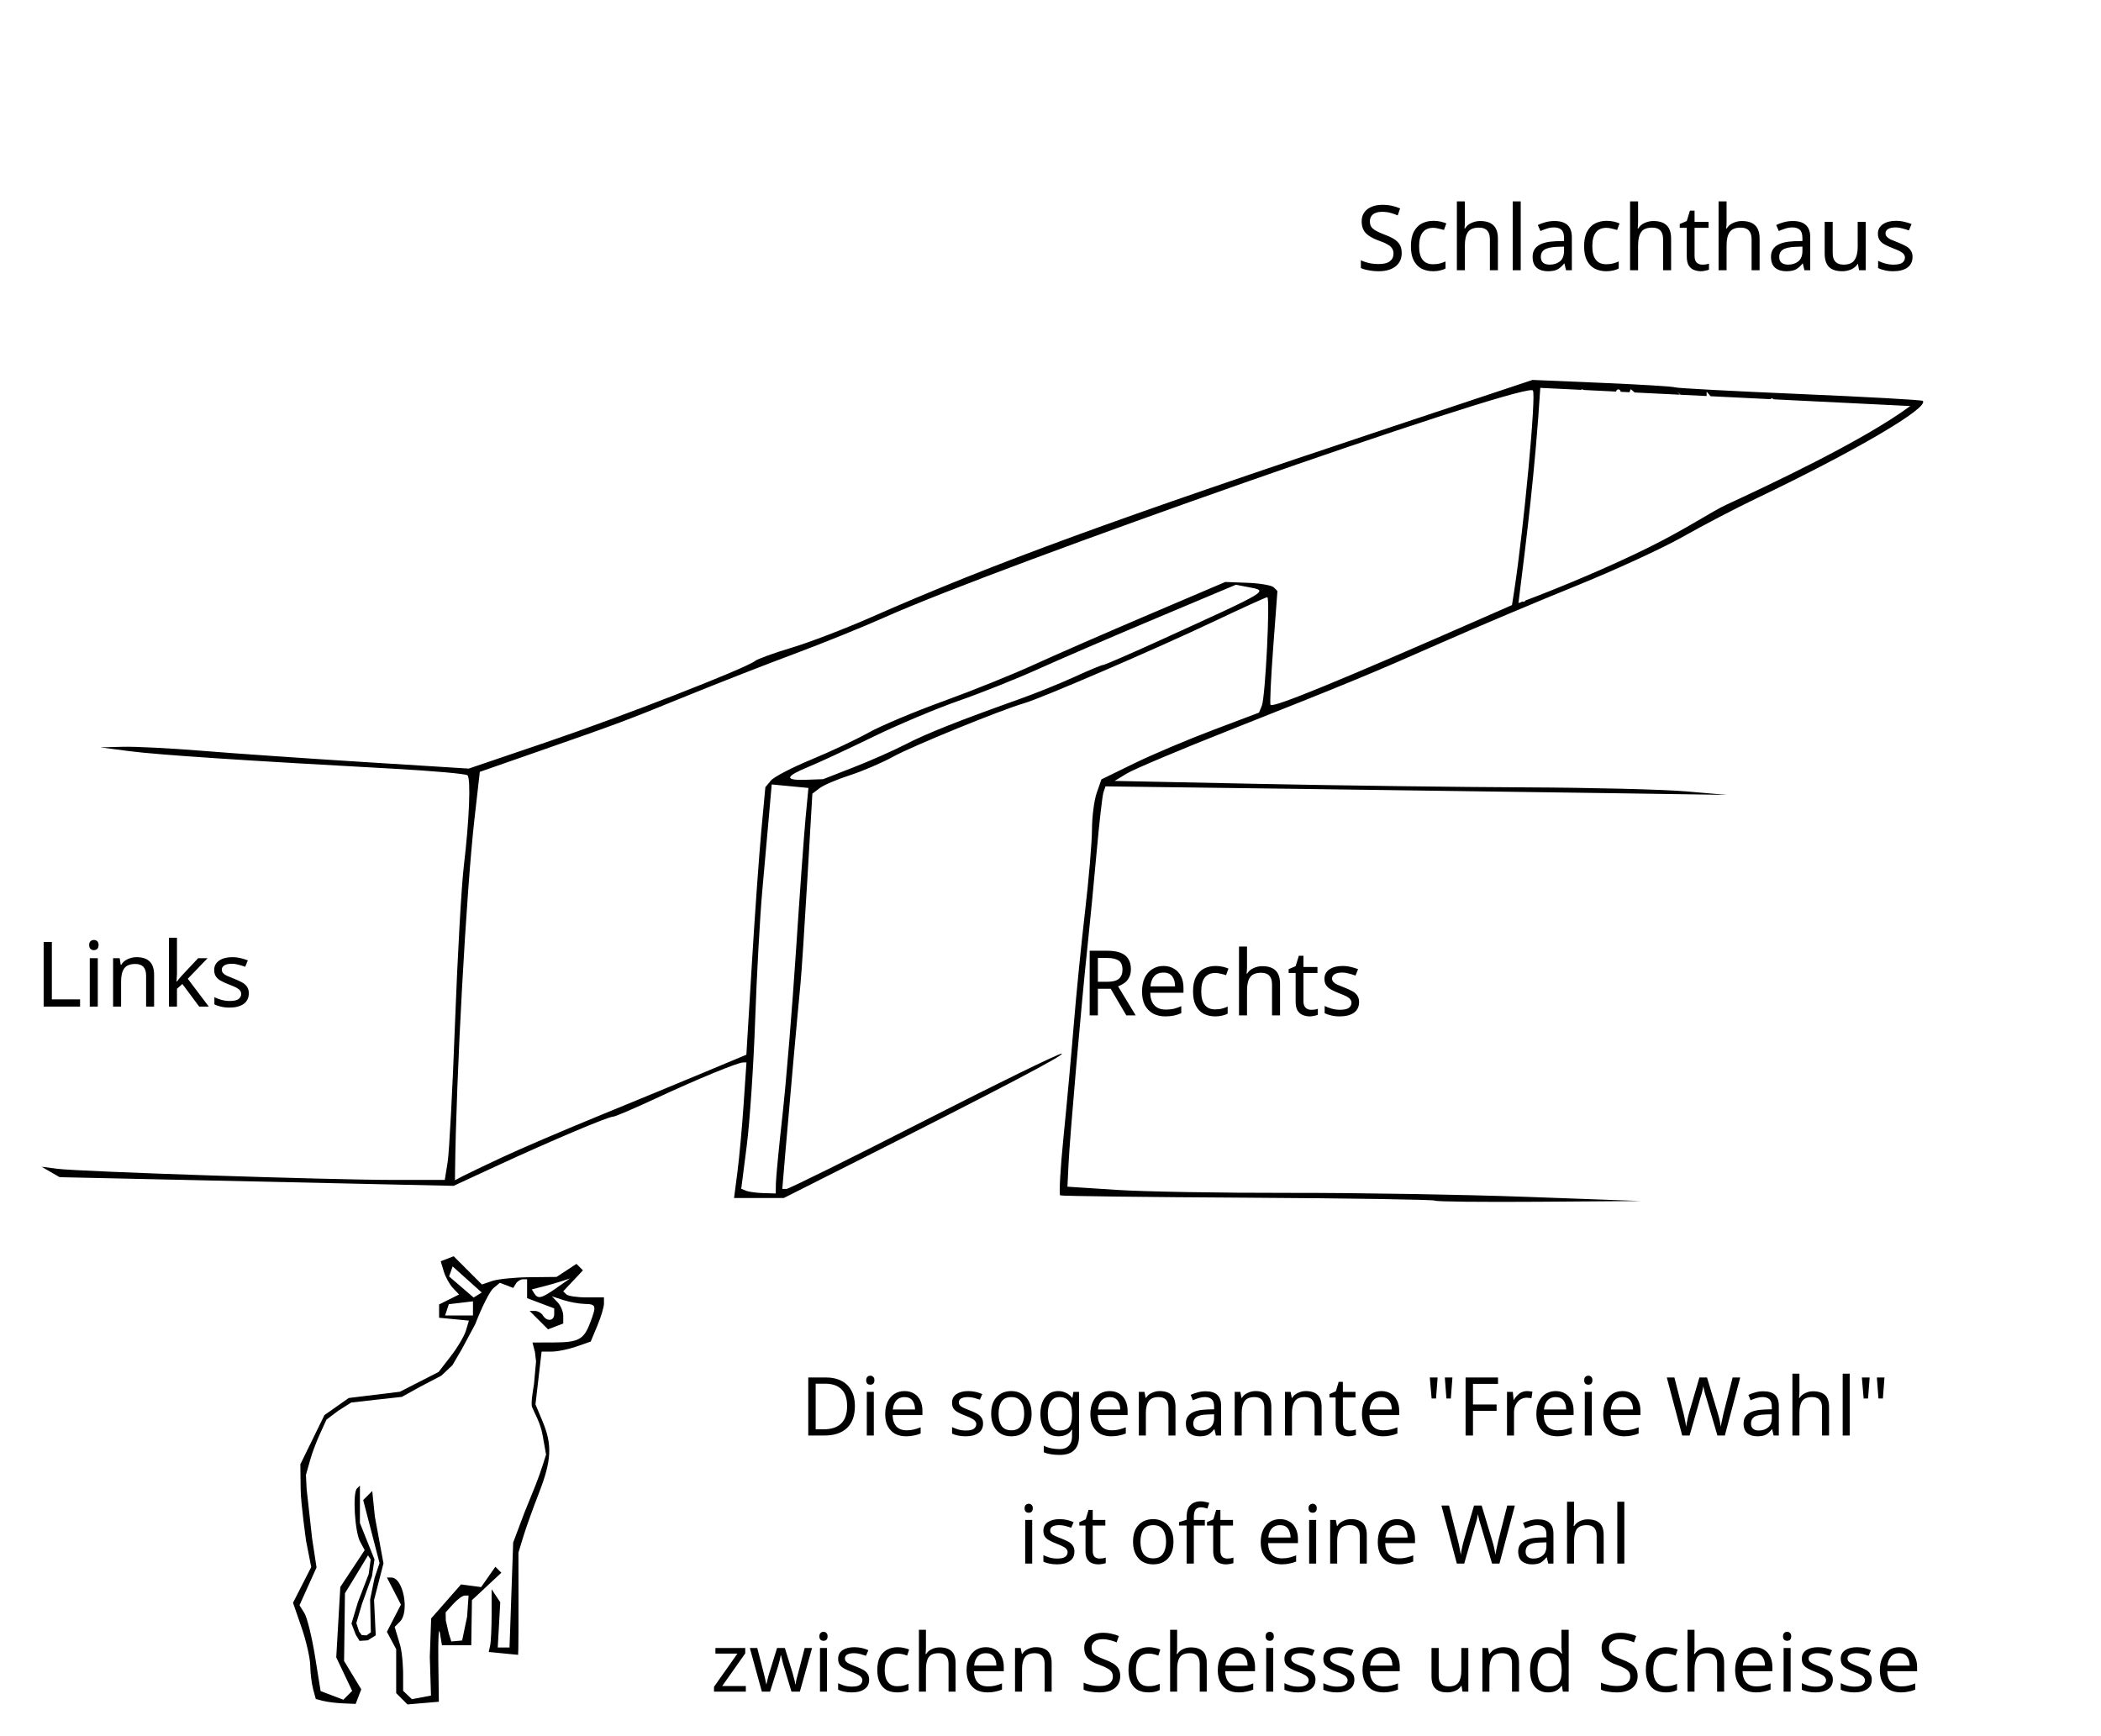
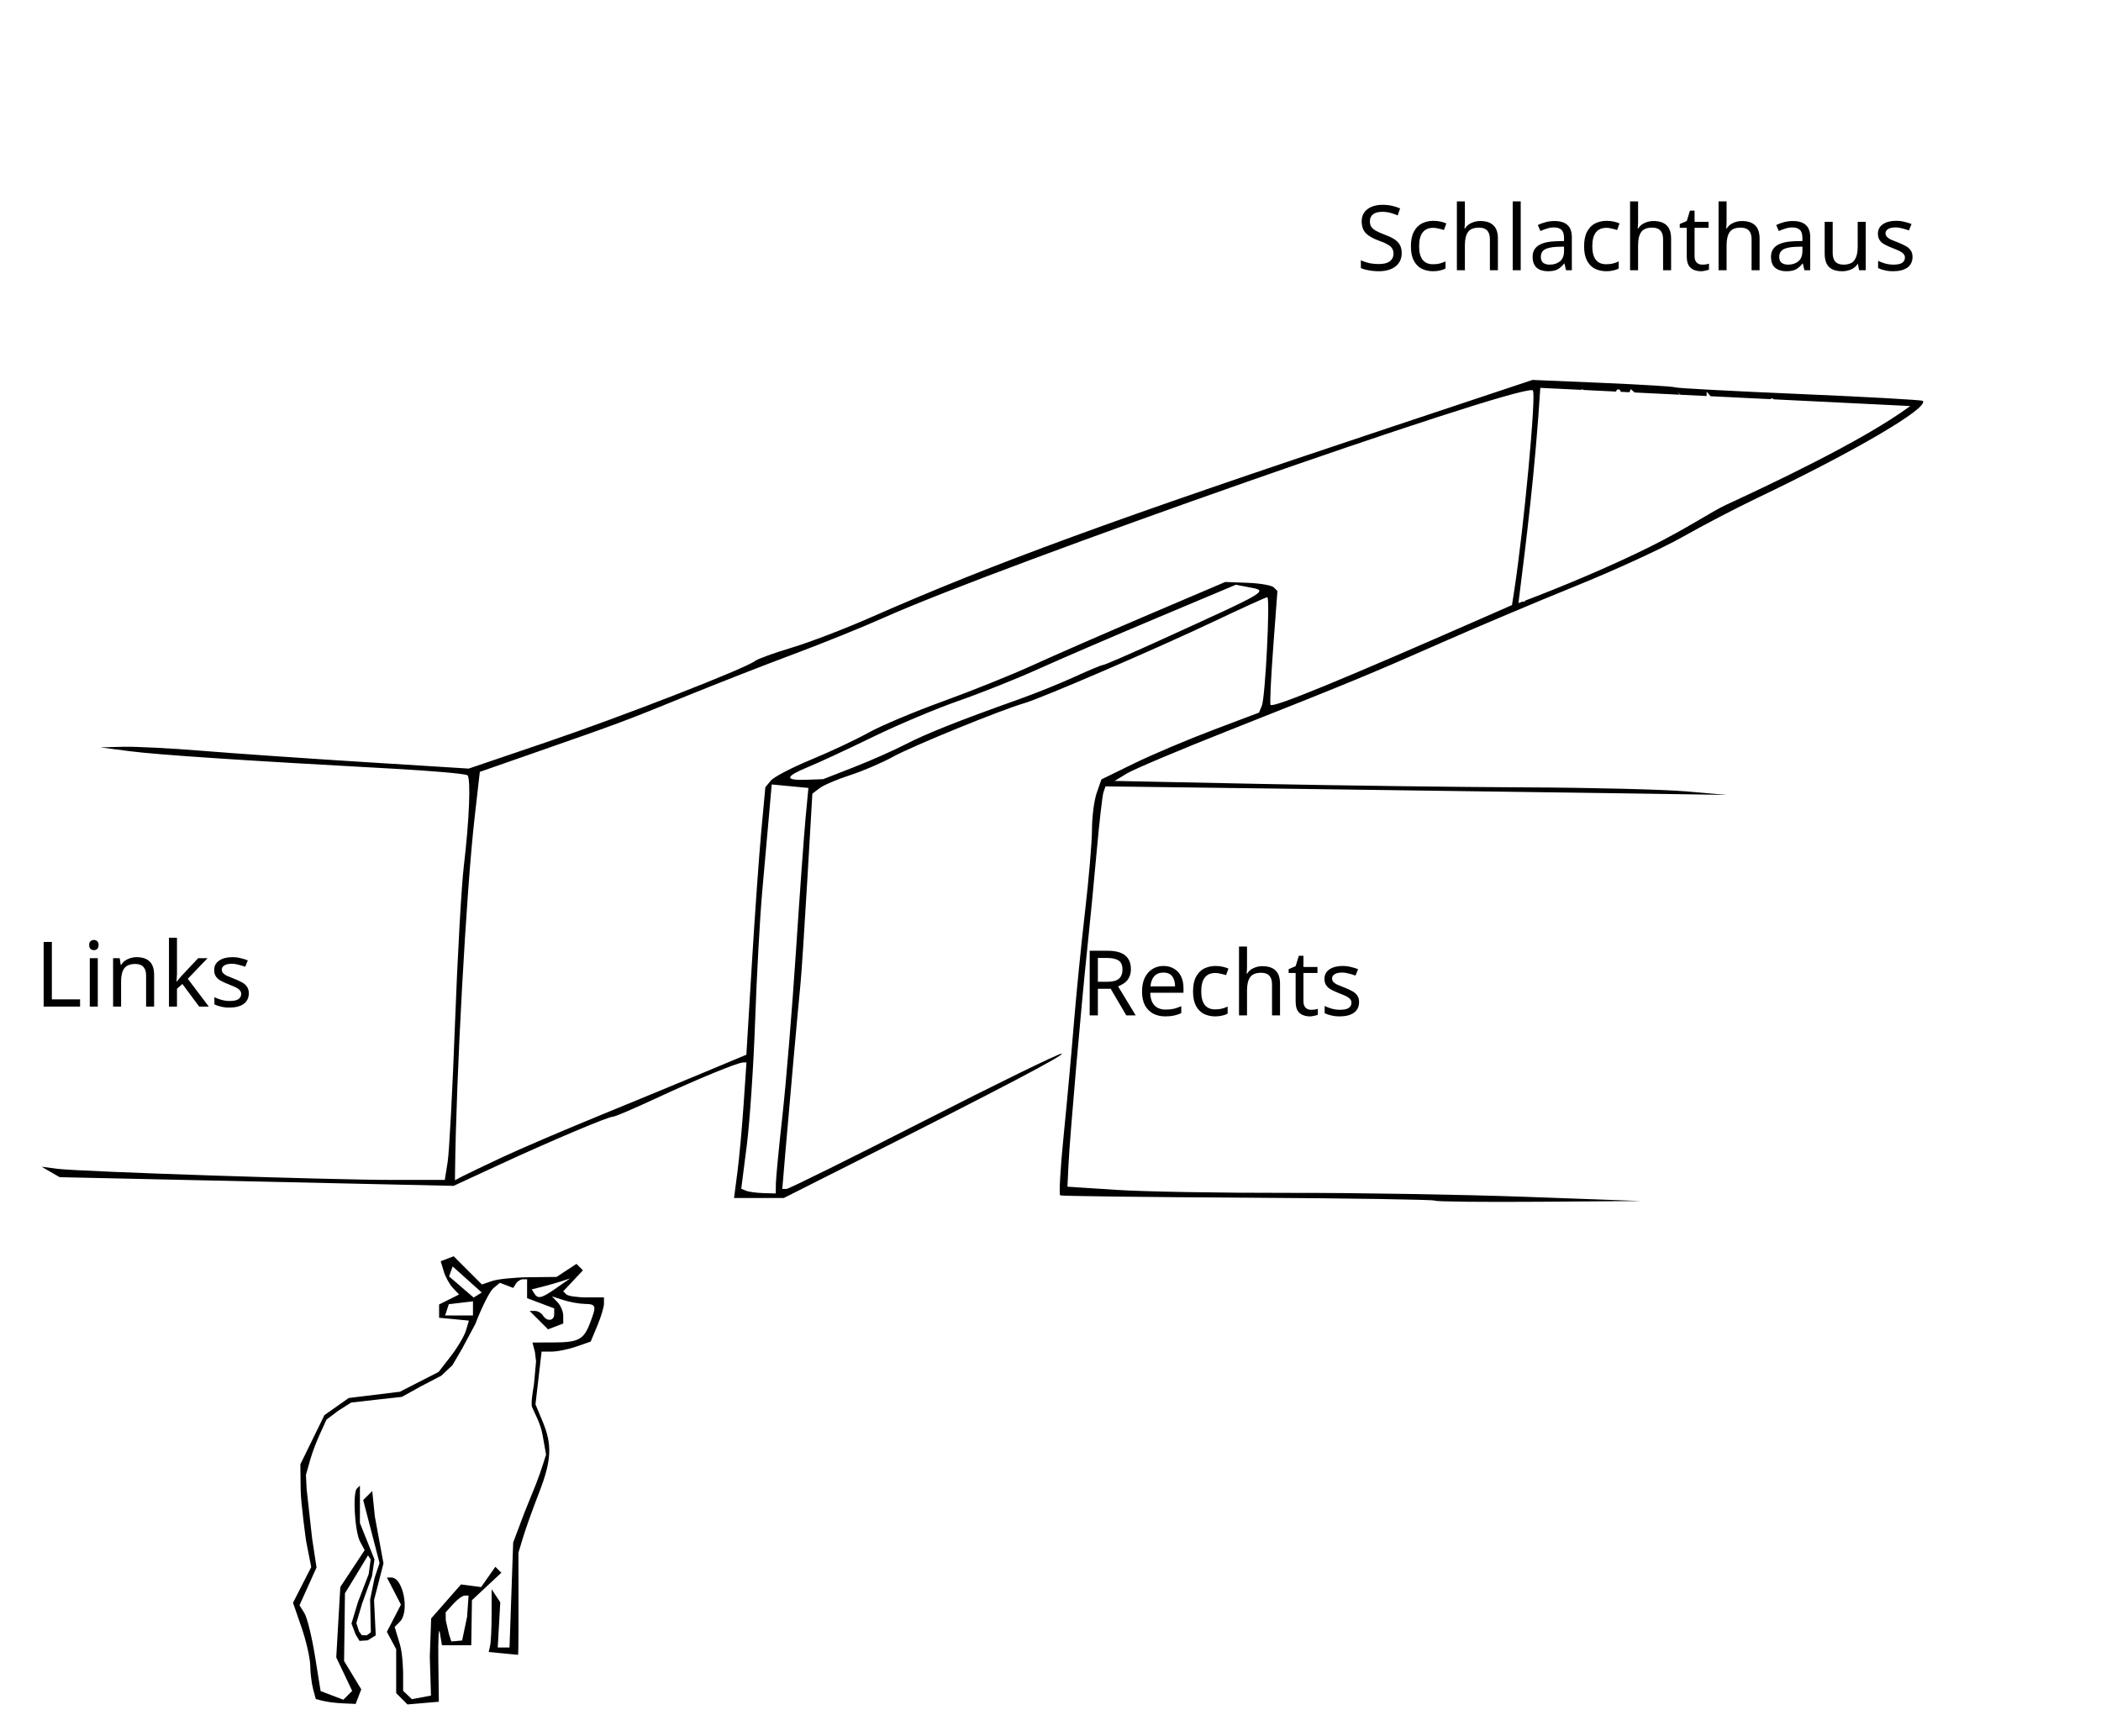
<svg xmlns="http://www.w3.org/2000/svg" width="164.05mm" height="135.56mm" version="1.1" viewBox="0 0 164.05 135.56">
  <g transform="translate(-22.498 -23.896)">
    <path d="m142.16 53.566-11.112 3.7c-21.528 7.168-30.974 10.624-40.554 14.841-2.029 0.893-4.807 1.958-6.173 2.366-1.367 0.408-2.657 0.876-2.866 1.04-0.753 0.587-10.316 4.311-16.28 6.338l-6.078 2.067-8.209-0.514c-4.515-0.283-10.194-0.676-12.619-0.875-2.425-0.199-5.204-0.34-6.174-0.314l-1.764 0.047 2.293 0.297c2.21 0.286 8.821 0.725 20.58 1.368 3.072 0.168 5.681 0.4 5.796 0.516 0.272 0.272 0.142 3.498-0.286 7.088-0.186 1.558-0.495 7.078-0.688 12.268s-0.451 10.067-0.574 10.839l-0.224 1.402h-4.059c-4.95 0-24.479-0.647-26.19-0.868l-1.235-0.16 0.706 0.407 0.705 0.407 30.762 0.677 3.493-1.615c4.165-1.925 8.572-3.788 8.962-3.788 0.154 0 1.656-0.642 3.337-1.425 3.223-1.503 6.393-2.808 6.82-2.808h0.254l-0.221 3.263c-0.122 1.795-0.339 4.176-0.484 5.292l-0.264 2.029h3.888l5.593-2.82c11.305-5.7 16.519-8.438 16.097-8.453-0.238-9e-3 -5.097 2.365-10.798 5.276-5.701 2.91-10.511 5.292-10.689 5.292h-0.324l0.245-2.91c0.289-3.441 0.98-11.137 1.179-13.141 0.077-0.776 0.316-4.427 0.532-8.114l0.392-6.703 0.564-0.43c0.31-0.237 1.374-0.691 2.364-1.01 0.99-0.319 2.514-0.973 3.387-1.453 1.521-0.837 8.39-3.64 10.23-4.174 1.378-0.4 10.333-4.26 14.78-6.37 2.211-1.049 4.098-1.908 4.194-1.908 0.24 0-0.15 7.81-0.423 8.476l-0.221 0.538-3.609 1.364c-1.985 0.75-4.754 1.923-6.153 2.607l-2.543 1.243-0.367 1.053c-0.202 0.579-0.368 1.862-0.37 2.852-2e-3 0.99-0.245 3.863-0.539 6.385-0.294 2.522-0.69 6.491-0.879 8.82-0.189 2.328-0.548 6.268-0.799 8.755-0.251 2.487-0.369 4.568-0.264 4.622 0.105 0.055 6.7 0.136 14.655 0.181 7.955 0.045 14.53 0.148 14.611 0.229 0.081 0.08 3.732 0.12 8.114 0.088l7.966-0.058-8.996-0.327c-4.948-0.179-13.282-0.319-18.521-0.309-5.239 0.01-11.266-0.094-13.395-0.232l-3.869-0.251 0.085-1.764c0.106-2.192 1.018-12.671 1.474-16.933 0.187-1.746 0.51-5.08 0.718-7.408 0.208-2.328 0.449-4.442 0.536-4.696l0.158-0.462 15.261 0.199c8.393 0.109 19.309 0.259 24.256 0.333l8.996 0.134-3.175-0.274c-1.746-0.151-7.382-0.292-12.524-0.313-5.142-0.021-14.468-0.143-20.725-0.271l-11.377-0.233 0.97-0.588c0.533-0.323 4.065-1.814 7.849-3.312 9.602-3.803 11.158-4.445 16.757-6.918 2.716-1.199 7.415-3.183 10.442-4.407 3.027-1.224 6.78-2.95 8.341-3.835 1.56-0.885 4.164-2.244 5.786-3.019 7.67-3.665 13.484-7.076 12.958-7.601-0.073-0.073-4.41-0.314-9.639-0.537s-9.595-0.456-9.702-0.519-2.655-0.219-5.663-0.347zm1.764 0.562 0.122 0.119 1.893 0.093c0.029-0.021 0.063-0.036 0.101-0.036 0.045 0 0.086 0.019 0.117 0.047l2.53 0.125c3e-3 -0.095 0.08-0.172 0.175-0.172 0.097 0 0.176 0.08 0.176 0.177 0 0.004-2e-3 0.008-3e-3 0.012l0.698 0.034 0.092-0.241 0.314 0.261 3.524 0.173-0.217-0.239 0.268 0.242 2.038 0.1 7e-3 -0.342 0.306 0.358 4.662 0.229c0.032-0.035 0.077-0.057 0.128-0.057 0.057 0 0.105 0.029 0.137 0.07l2.395 0.118-9e-3 -0.012 0.013 0.012 8.263 0.406c-3.749 2.775-11.377 6.325-14.387 7.719-1.091 0.505-3.039 1.828-5.937 3.272-3.067 1.528-7.038 3.185-9.723 4.195-0.03 0.056-0.087 0.095-0.154 0.095-0.023 0-0.044-0.005-0.065-0.013-0.106 0.04-0.225 0.086-0.327 0.123 0.637-5.083 1.301-10.344 1.706-16.81l1.271 0.063zm-1.798 0.241c0.03 0.003 0.051 0.01 0.061 0.021 0.275 0.275-0.703 10.76-1.459 15.656l-0.171 1.102-2.197 0.965c-11.345 4.98-16.426 7.064-16.655 6.831-0.066-0.067 0.029-2.095 0.209-4.507l0.328-4.385-0.287-0.287c-0.158-0.158-1.074-0.318-2.035-0.354l-1.748-0.067-5.997 2.554c-3.299 1.405-7.347 3.172-8.996 3.927s-4.825 2.033-7.056 2.84c-2.231 0.807-4.851 1.91-5.821 2.451s-2.983 1.488-4.474 2.102c-1.49 0.615-2.903 1.351-3.14 1.636l-0.43 0.519-0.317 3.427c-0.174 1.885-0.508 6.585-0.741 10.445l-0.424 7.018-3.351 1.4c-1.843 0.77-5.574 2.31-8.29 3.422-2.716 1.112-6.05 2.542-7.408 3.178-1.358 0.635-2.747 1.3-3.087 1.478l-0.618 0.323 0.007-0.63c0.082-7.443 0.88-21.972 1.517-27.587l0.417-3.674 4.41-1.539c6.566-2.292 6.869-2.404 11.642-4.349 2.425-0.988 6.235-2.478 8.467-3.31 2.231-0.832 5.407-2.116 7.056-2.854 9.242-4.13 48.716-17.965 50.59-17.754zm-23.129 15.192 0.91 0.174c1.677 0.321 1.923 0.171-6.752 4.125-2.37 1.08-4.404 1.964-4.52 1.964s-1.114 0.414-2.217 0.92-3.038 1.288-4.299 1.737c-4.759 1.695-7.284 2.697-8.905 3.536-0.92 0.476-2.745 1.284-4.057 1.796l-2.384 0.931-1.323 0.047c-1.728 0.061-1.673-0.25 0.176-1.009 0.825-0.338 3.087-1.389 5.027-2.335 1.94-0.946 4.957-2.216 6.703-2.824 1.746-0.608 4.524-1.716 6.173-2.461 1.649-0.746 5.804-2.536 9.233-3.979zm-36.242 15.596 1.433 0.136 1.433 0.137-0.222 2.34c-0.122 1.287-0.461 5.992-0.754 10.454-0.293 4.463-0.763 10.178-1.043 12.7-0.281 2.522-0.515 4.944-0.521 5.38h-5.17e-4l-0.011 0.794-0.97-0.028c-0.534-0.015-1.14-0.098-1.347-0.184l-0.377-0.157 0.43-3.361c0.237-1.848 0.532-6.25 0.656-9.781 0.124-3.531 0.374-8.088 0.557-10.125 0.182-2.037 0.423-4.739 0.534-6.004z" stroke-width=".353" />
    <path d="m47.735 156.73-0.581-0.154-0.208-0.775c-0.114-0.426-0.215-1.251-0.224-1.833-9e-3 -0.582-0.315-1.924-0.681-2.983l-0.664-1.924 1.422-2.787-0.401-2.038s-0.412-2.926-0.424-4.012l-0.024-1.974 1.881-3.844 1.897-1.335 3.995-0.489 1.51-0.772 1.51-0.772 0.956-1.235c0.526-0.679 1.058-1.581 1.183-2.005l0.228-0.77-2.326-0.224v-1.038l0.78-0.389 0.78-0.389-0.478-0.503c-0.263-0.277-0.585-0.861-0.717-1.299l-0.239-0.795 1.013-0.389 2.205 2.205 0.796-0.273c0.438-0.15 1.749-0.283 2.913-0.295l2.117-0.022 1.555-1.02 0.505 0.505-1.538 1.637 0.238 0.238c0.131 0.131 0.847 0.238 1.591 0.238h1.352v0.486c0 0.267-0.233 1.044-0.518 1.725l-0.518 1.239-1.122 0.391c-0.617 0.215-1.48 0.391-1.917 0.391h-0.795l-0.239 2.061-0.239 2.061 0.557 1.334c0.764 1.83 0.701 3.051-0.29 5.597-0.466 1.197-1.016 2.732-1.222 3.412l-0.375 1.235 0.004 3.528c0.003 1.94-0.003 3.736-0.013 3.991l-0.017 0.463-1.147-0.111-1.147-0.111 0.113-0.517c0.062-0.284 0.113-1.386 0.113-2.45v-1.933l0.337 0.509 0.337 0.509-0.196 3.528h0.919l0.286-8.197 0.884-2.348 0.889-2.197c0.19-0.476 0.406-1.095 0.563-1.59l0.232-0.731-0.273-1.532c-0.169-0.948-0.645-1.742-0.816-2.169-0.124-0.31 0.098-1.474 0.144-1.778l0.163-1.794-0.087-0.74-0.193-0.738 1.643-5e-3c1.956-6e-3 2.361-0.222 2.855-1.524 0.516-1.358 0.486-1.467-0.419-1.486-0.437-0.01-1.191-0.146-1.676-0.304l-0.882-0.287 0.441 0.463c0.243 0.255 0.441 0.732 0.441 1.06v0.597l-1.188 0.456-0.719-0.719-0.719-0.719h0.41c0.226 0 0.508 0.159 0.628 0.353 0.31 0.501 0.882 0.437 0.882-0.099v-0.452l-2.117-0.799v-1.472h-0.332c-0.183 0-0.426 0.152-0.54 0.337l-0.208 0.337-1.045-0.401-0.504 0.418c-0.277 0.23-0.915 1.495-1.418 2.811l-1.035 1.929-0.75 1.281-0.87 0.818-1.626 0.848-1.447 0.803-2.083 0.23-1.878 0.214-1.009 0.639-0.919 0.693-0.536 1.176c-0.191 0.42-0.542 1.283-0.729 1.944l-0.339 1.202 0.054 1.093 0.428 3.858 0.346 2.273-1.331 2.952 0.384 0.615c0.211 0.338 0.583 1.846 0.825 3.351l0.441 2.737 1.773 0.674 0.345-0.345 0.345-0.345-1.243-2.619 0.318-5.498 1.901-2.873-0.358-0.669c-0.413-0.772-0.593-3.795-0.247-4.142l0.234-0.234v2.925l1.136 2.84-0.195 1.321-0.775 2.143-0.446 1.509 0.217 0.668 0.214 0.279 0.379 0.011 0.325-0.236-0.058-2.555 0.342-1.675 0.393-1.178-1.276-4.92 0.707-0.707 0.203 1.99 0.674 3.662-0.737 2.865 0.133 2.754-0.624 0.391-0.643 0.043-0.304-0.503-0.324-0.851 0.506-1.681 0.837-2.176 0.156-1.147-0.208-0.324-1.041 1.725-0.759 1.235-0.034 2.646-0.034 2.646 1.34 2.214-0.436 1.137-0.981-0.041c-0.54-0.022-1.243-0.11-1.562-0.195zm11.694-30.655v-0.553l-0.943 0.112-0.943 0.112-0.29 0.882h2.175zm-0.451-2.259-1.136-1.02-0.139 0.391-0.139 0.391 1.916 1.648 0.634-0.392zm6.978 0.656 1.058-0.74-0.65 0.215c-0.358 0.118-1.031 0.311-1.497 0.428l-0.847 0.213 0.195 0.315c0.285 0.462 0.565 0.393 1.741-0.43zm-12.084 32.088-0.439-0.439v-3.433l-0.727-1.358 1.098-2.123-1.095-2.117h0.349c0.92 0 1.438 2.675 0.668 3.446l-0.412 0.412 0.412 1.375c0.227 0.756 0.248 2.192 0.248 2.192l0.002 1.426 0.686 0.651 1.488-0.283-0.092-3.034 0.105-2.989 2.331-2.655 0.786 0.103 0.786 0.103 1.111-1.586 0.466 0.466-2.295 2.144-0.053 3.521h-2.288l-0.163-0.97c-0.09-0.534-0.144 0.459-0.121 2.205l0.042 3.175-2.453 0.209-0.439-0.439zm5.097-6.401 0.116-1.659h-0.302c-0.166 0-0.569 0.295-0.895 0.655l-0.592 0.655 0.01 0.628 0.243 1.058 0.188 0.588 0.845-0.077z" stroke-width=".353" />
    <g font-family="sans-serif" stroke-width=".265">
-       <g transform="translate(0, 4)">
+       <g display="none" transform="translate(0, 4)">
        <text x="85" y="132" font-size="6.35px">Die sogenannte "Freie Wahl"</text>
        <text x="102" y="142" font-size="6.35px">ist oft eine Wahl</text>
        <text x="78" y="152" font-size="6.35px">zwischen Scheisse und Scheisse</text>
      </g>
      <g font-size="7.056px">
        <text x="158.527" y="38.894" text-anchor="middle" style="line-height:1.25" xml:space="preserve">
          <tspan x="158.527" y="45">Schlachthaus</tspan>
        </text>
        <text x="126.17" y="103.192" style="line-height:1.25" xml:space="preserve">
          <tspan x="126.17" y="103.192" font-size="7.056px" stroke-width=".265" text-align="center" text-anchor="middle">Rechts</tspan>
        </text>
        <text x="41.985" y="102.502" style="line-height:1.25" xml:space="preserve">
          <tspan x="41.985" y="102.502" font-size="7.056px" stroke-width=".265" text-align="center" text-anchor="middle">Links</tspan>
        </text>
      </g>
    </g>
  </g>
</svg>
